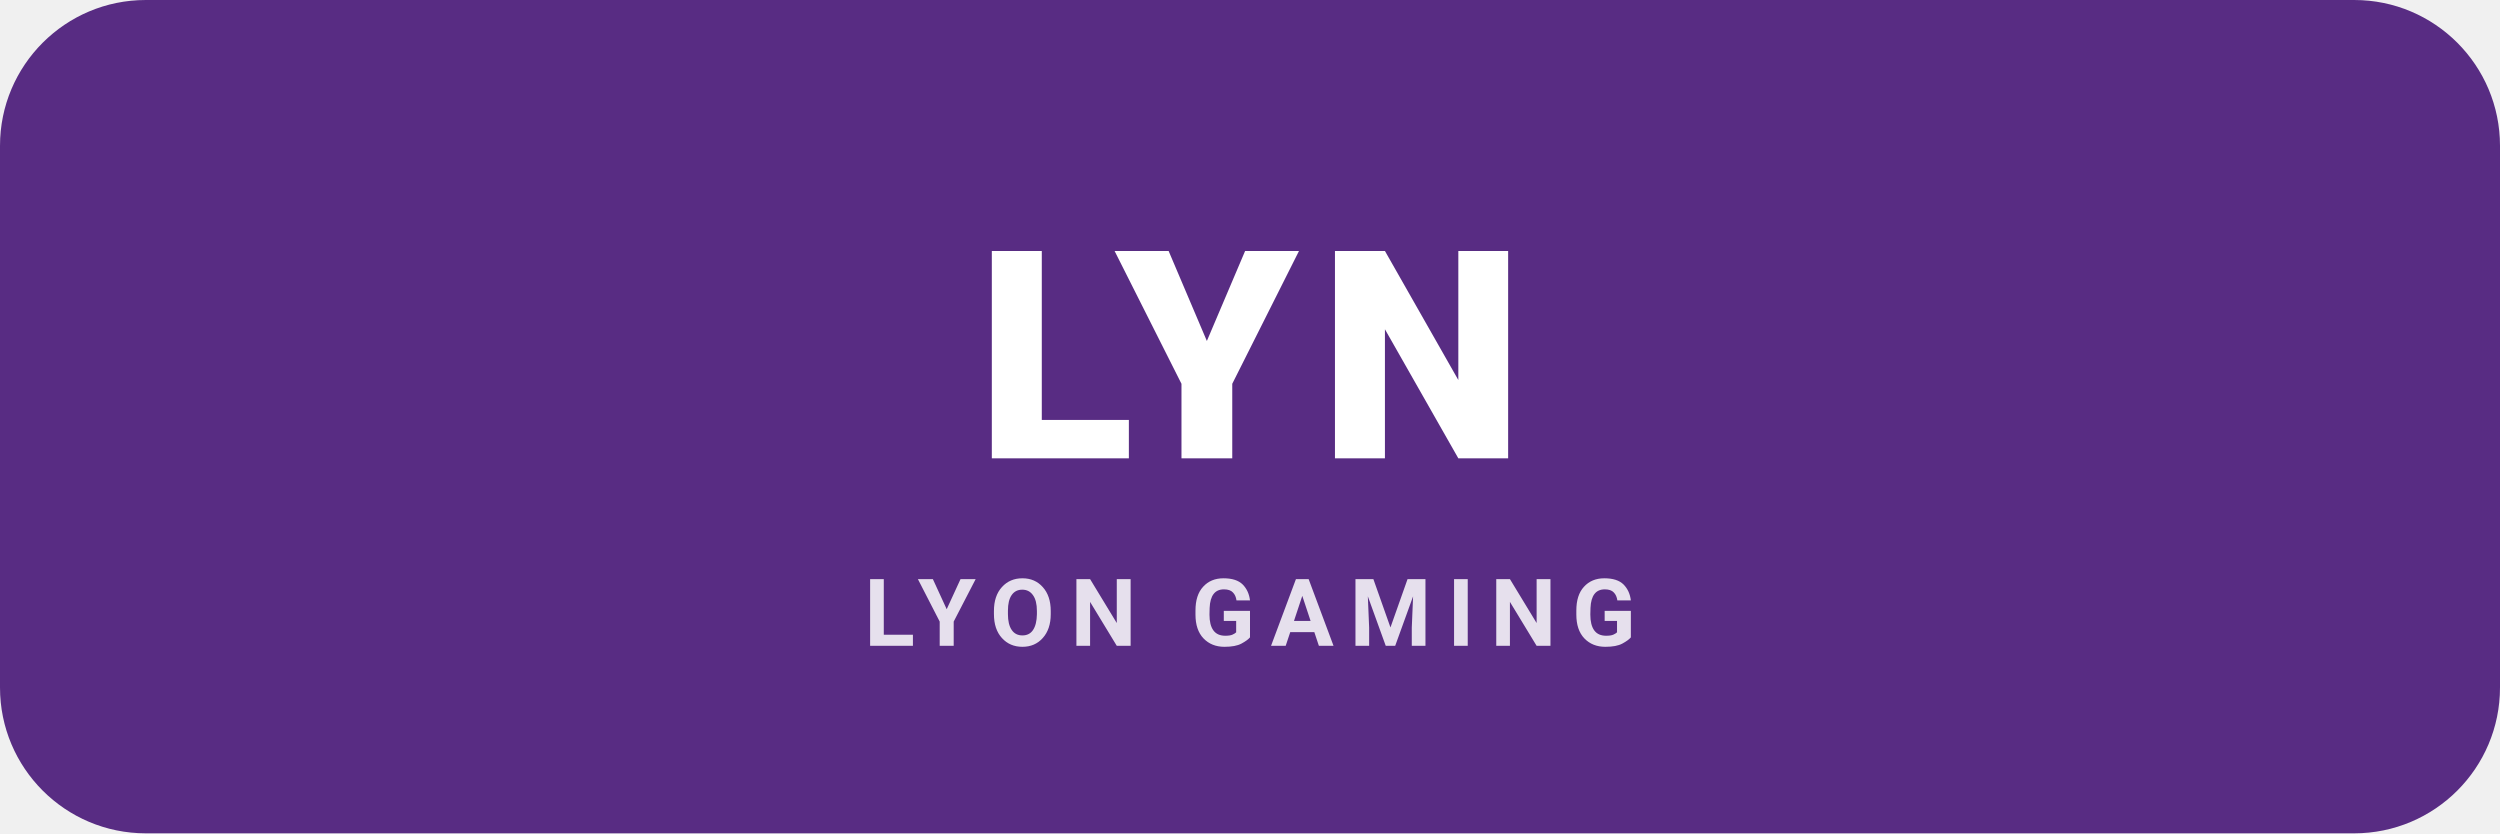
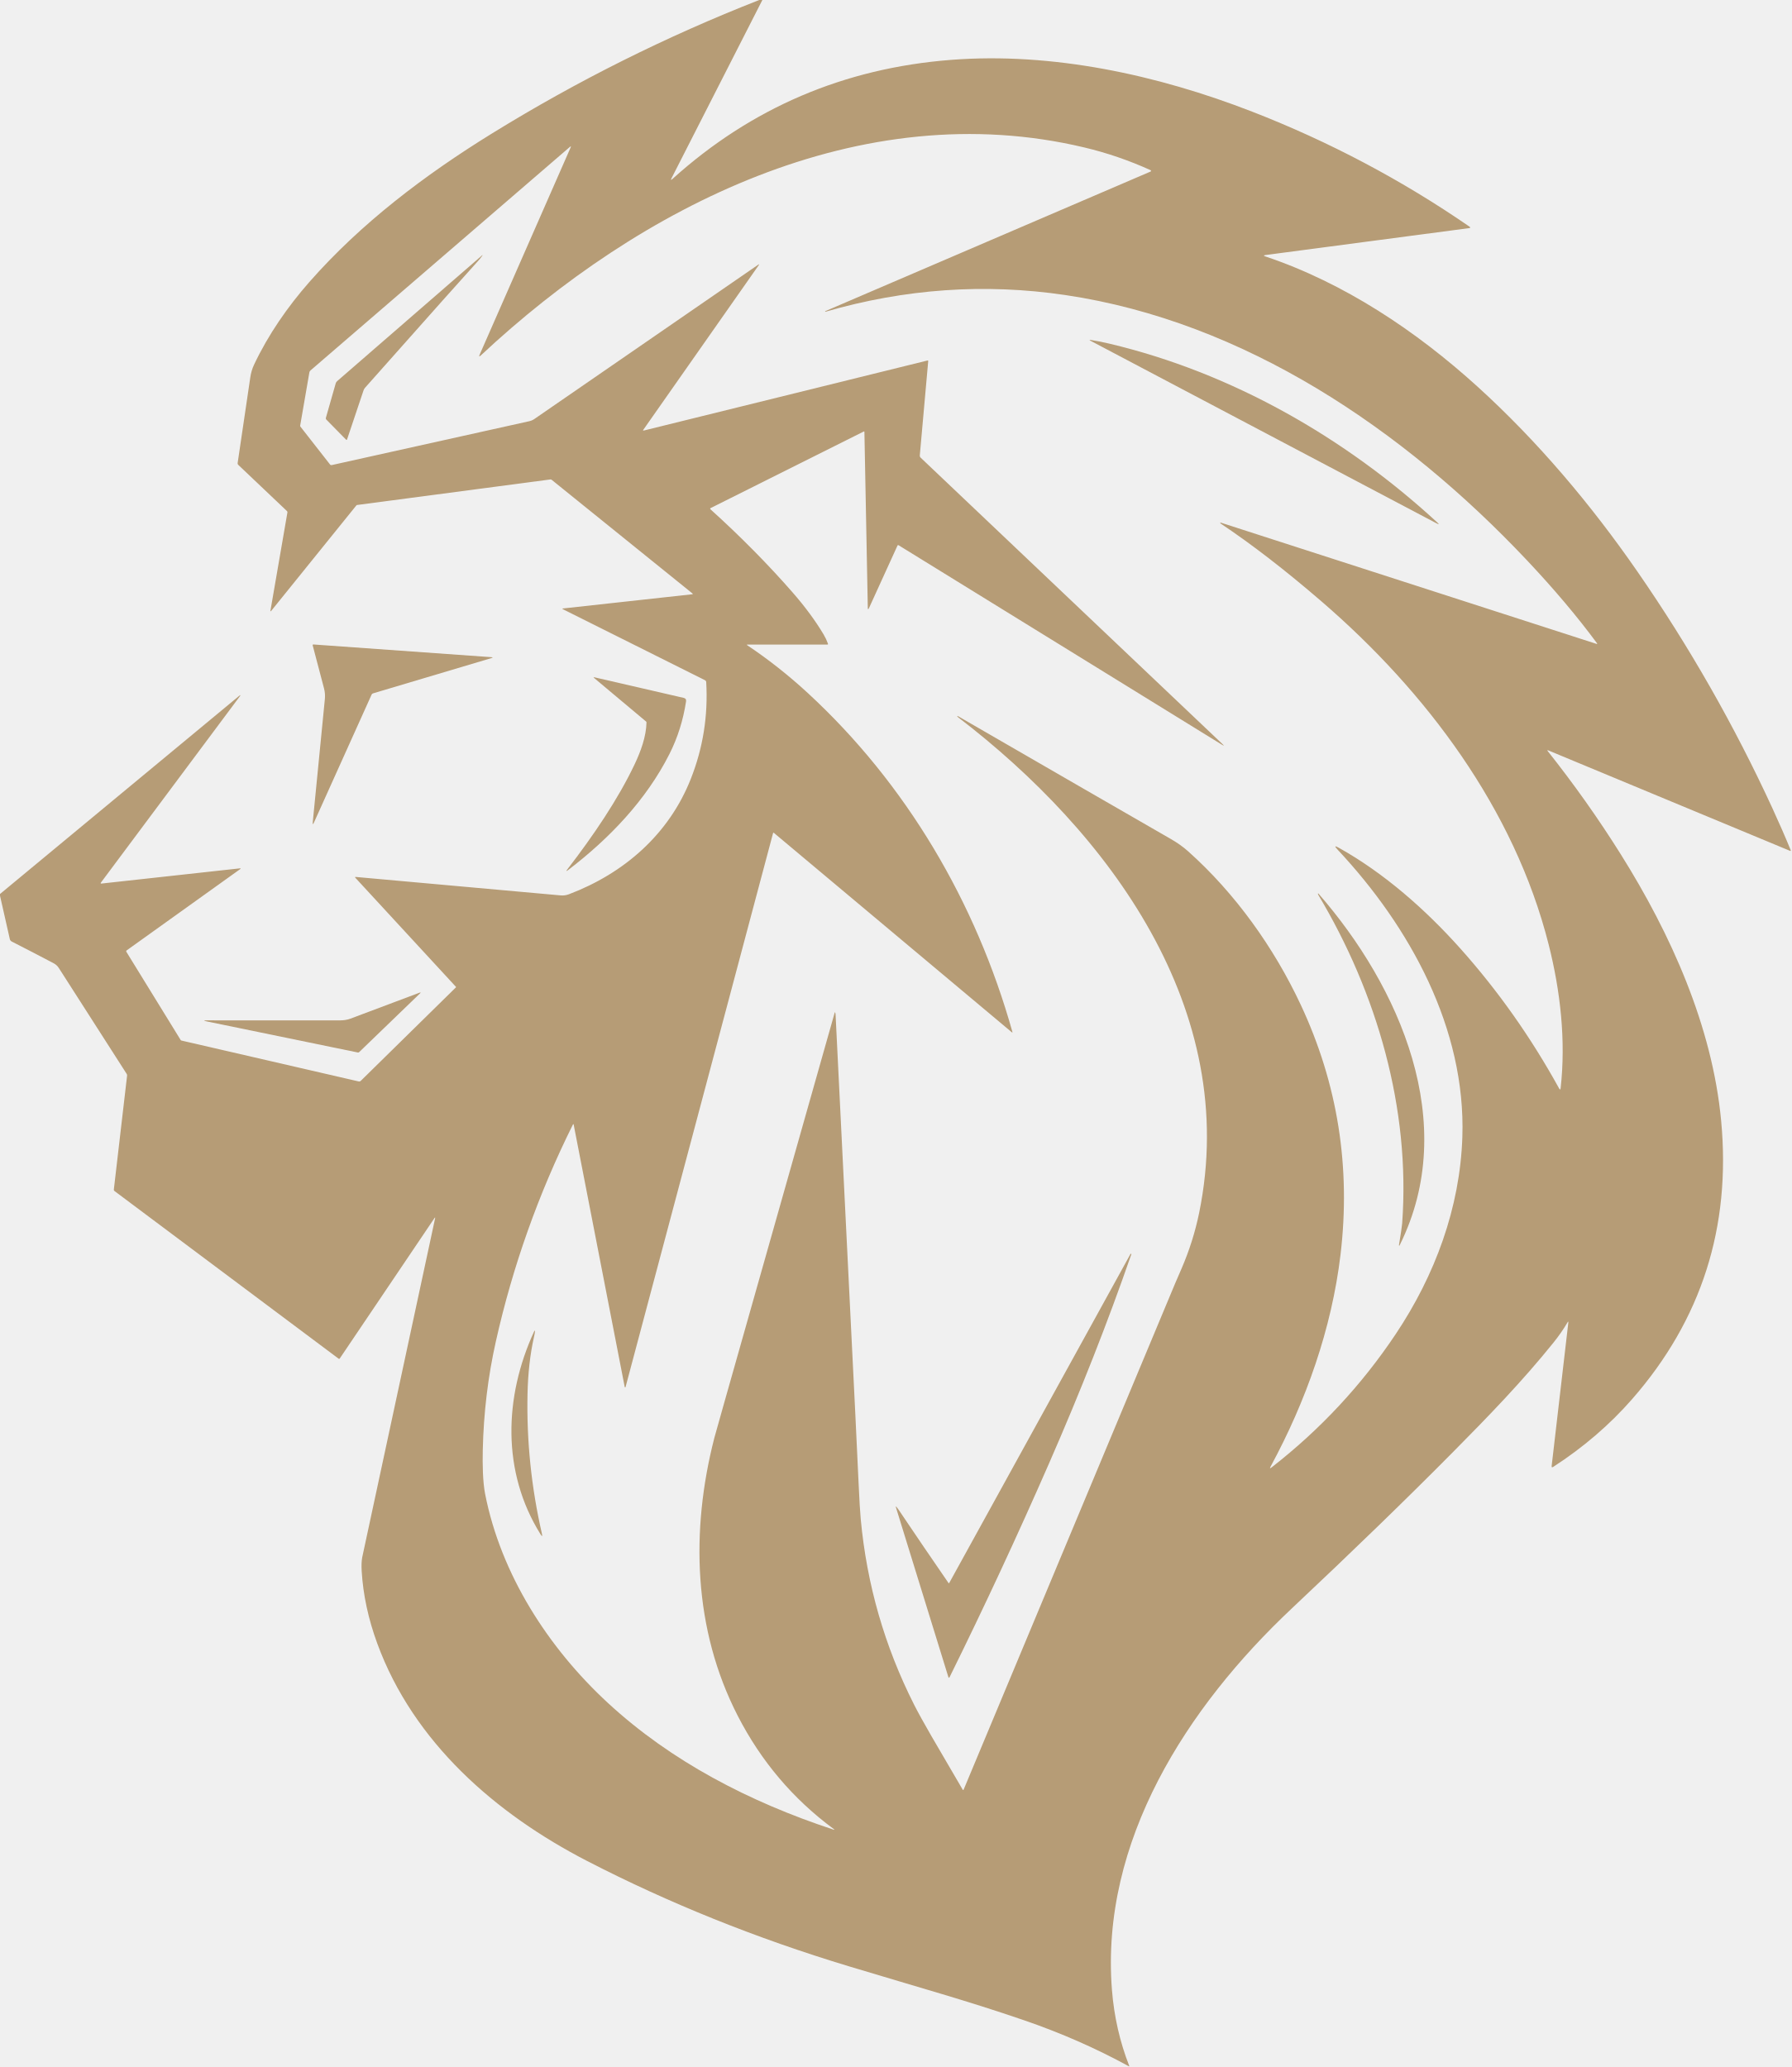
- <svg xmlns="http://www.w3.org/2000/svg" viewBox="0 0 240 80" width="240" height="80">
-   <rect width="240" height="80" rx="14" fill="#582C83" />
-   <text x="120" y="44" font-family="-apple-system, BlinkMacSystemFont, 'Segoe UI', Roboto, Helvetica, Arial, sans-serif" font-size="28" font-weight="900" fill="#FFFFFF" text-anchor="middle" letter-spacing="2">LYN</text>
-   <text x="120" y="62" font-family="-apple-system, BlinkMacSystemFont, 'Segoe UI', Roboto, Helvetica, Arial, sans-serif" font-size="9" font-weight="700" fill="#FFFFFF" opacity="0.85" text-anchor="middle" letter-spacing="1.5">LYON GAMING</text>
+ <svg xmlns="http://www.w3.org/2000/svg" viewBox="0.00 0.00 1000.00 1154.00">
+   <path fill="#b69c76" d="m425.55 0-50.69 99.48q-.83 1.63.53.4 65.93-59.48 155.4-66.45c56.64-4.41 115.33 8.37 168.1 28.88q64.61 25.11 121.33 64.19 1.03.71-.21.87l-113.62 15.02q-1.7.22-.08.77c43.94 14.73 84.19 41.61 118.39 72.65 33.73 30.62 63.55 66.07 89.28 103.26q43.49 62.85 75.43 132.29 5.69 12.36 10.19 23.37a.25.25 0 0 1-.33.33l-134.96-56.09q-.99-.41-.32.43 22.04 27.77 40.66 57.46c27.98 44.59 51.13 96.04 56.09 148.87q8.37 89-49.67 155.37-18.85 21.55-44.07 37.86-1.01.65-.87-.54l9.29-79.9q.15-1.25-.48-.16-3.27 5.59-7.83 11.26c-17.27 21.46-36 40.82-56.24 61.25q-38.49 38.85-89.84 87.16c-58.35 54.89-106.94 129.9-100.34 213.01q1.77 22.25 9.65 42.35.16.41-.23.2-27.6-15.08-58.39-25.65c-32.4-11.12-56.87-17.76-97.91-30.17q-77.55-23.44-146.05-58.77c-51.15-26.38-96.96-66.29-117.19-121.51q-7.49-20.44-8.68-40.35-.28-4.57.3-7.69.11-.57 40.65-189.11.24-1.11-.39-.17l-52.84 78.33a.38.37-53.7 0 1-.54.09L63.88 664.93q-.4-.3-.34-.79l7.4-63.61a1.48 1.47-58.1 0 0-.22-.96q-29.68-46.29-37.87-59.11-1.09-1.72-2.89-2.67-11.53-6.08-23.45-12.16a2 1.99 7.6 0 1-1.03-1.34L0 500.06v-.94L133.26 388.7q1.72-1.43.38.36L56.26 492.85a.28.28 0 0 0 .26.45l77.25-8.49q1.03-.11.19.49l-63.23 45.29q-.47.34-.17.84l30.28 49.19a.71.7 80.8 0 0 .42.31l98.96 22.83a1.24 1.22-60.2 0 0 1.15-.32l53.14-52.21a.2.2 0 0 0 0-.28L198.4 490.1q-.52-.57.25-.5 78.2 7.05 114.21 10.29 2.44.22 4.65-.61c30.86-11.69 55.85-33.47 68.09-64.42q10.23-25.86 8.61-54.03a1.3 1.28 12.1 0 0-.71-1.08l-79.25-39.61q-.7-.35.08-.44l72.05-7.92q.62-.06.1-.49l-78.58-63.44q-.29-.23-.66-.18l-107.95 14.27a.5.48-72.6 0 0-.33.18l-47.51 58.85q-.63.78-.46-.21l9.45-54.69a.82.82 0 0 0-.25-.73l-27.15-25.77q-.48-.45-.38-1.1 5.87-39.54 7.03-47.62.56-3.95 2.13-7.26c7.89-16.73 18.79-32.42 30.87-46.16 28.84-32.81 64.36-59.72 102-82.96Q345.81 30.57 423.8 0zm35.15 173.71 181.56-77.94a.42.41 45.3 0 0 0-.76q-17.92-8.13-36.85-12.65C480.28 52.48 357 115.61 268.5 198.33q-1.54 1.45-.69-.49l50.7-115.48q.47-1.08-.43-.31L173.31 206.82a1.87 1.85-15.9 0 0-.62 1.1l-5.14 29.72a.7.7 0 0 0 .14.54l16.52 21.12a.98.97-25.2 0 0 .99.35l110.32-24.51a7.9 7.75-68.1 0 0 2.72-1.19l124.88-86.09q1.05-.72.31.32l-64.3 91.72q-.45.63.3.45l158.35-39.1a.28.28 0 0 1 .35.3l-4.7 52.67a1.62 1.62 0 0 0 .5 1.32l168.45 159.88q1.59 1.51-.28.36L501.57 304.39a.41.4 28.3 0 0-.58.17l-15.92 34.92q-.64 1.4-.67-.14l-1.89-98.12q-.01-.49-.45-.27l-85.44 42.73a.38.37 53.1 0 0-.08.62q25.23 22.82 45.8 46.35 10.54 12.05 17.45 23.66 1.38 2.31 2.38 5.09.16.45-.32.45h-44.48q-.85 0-.14.47 17.53 11.72 33.61 26.53c55.07 50.75 93.97 116.98 114.25 189.16q.21.73-.37.24l-132.8-111.31a.24.23 27 0 0-.38.12l-82.38 309.4a.15.14 2.4 0 1-.13.11q-.29.03-.33-.3-.04-.31-28.46-146.3-.15-.74-.48-.07-28.85 58.05-42.95 120.89-6.64 29.6-7.33 60.87c-.17 7.62-.03 17.6 1.32 24.45 8.8 44.78 35.13 85.81 68.57 116.67 35.38 32.67 79.13 55.29 125.77 70.65q1.14.38.18-.34-33.98-25.09-53.56-63.24c-24.75-48.22-26.36-103.17-13.02-155.08q.46-1.79 5.41-19.25 32.21-113.82 61.78-218.18.11-.41.27-.02.19.49.22 1.21.69 14.33 11.03 223.22.95 19.25 1.82 38.51.61 13.57 1.2 19.96 5.09 54.64 29.78 103.5 3.27 6.47 9.66 17.52 8.66 14.96 17.44 29.88.32.55.57-.04 63.62-152.32 118.06-282.61.02-.06 3.48-8.04 6.62-15.29 9.91-31.35c23.21-113.58-50.24-212.1-134.87-276.88q-.22-.17-.11-.33v-.01q.11-.17.3-.06 82.36 47.62 118.66 68.49 5.65 3.24 9.74 6.89c26.37 23.49 48.04 53.84 63.01 85.85q30.92 66.13 22.16 139.54c-4.93 41.25-19.23 81.65-39 118.18q-.86 1.59.56.48 40.72-31.71 69.25-74.39c21.93-32.81 35.92-70.56 37.21-110.08 1.99-60.45-29.21-117.28-69.7-160.48q-2.72-2.9.75-.96c25.32 14.13 48.43 34.54 67.77 56.17q31.6 35.37 55.18 78.17.7 1.27.86-.17c2.98-26.53-.1-54.22-6.74-80.38-19.1-75.39-68.27-140.96-126.8-191.4q-30.5-26.28-56.36-43.5-.09-.06-.1-.22-.01-.07.01-.11.07-.16.33-.08l209.58 67.65q.8.26.3-.42-16.56-22.43-39.26-46.48c-68.61-72.69-157.32-132.99-257.46-147.83q-67.33-9.97-133.86 9.32-.1.02-.18-.09h-.01a.19.15-27.2 0 1 .11-.24" />
+   <path fill="#b69c76" d="M203.79 216.46a4.32 4.26-15.1 0 0-.86 1.47l-9.17 27.32q-.21.6-.65.15l-10.98-11.17q-.38-.4-.23-.93l5.5-19.28a2.58 2.54 77.9 0 1 .77-1.21l80.9-70.23q.63-.55.16.15-1.1 1.59-2.57 3.18-7 7.6-62.87 70.55M619.3 191.87c68.17 16.18 131.41 52.32 182.89 99.73q1.92 1.76-.38.54l-192.92-101.8q-1.47-.77.17-.51 4.93.77 10.24 2.04M208.23 387.1a1.26 1.26 0 0 0-.8.69l-32.14 71.33q-.92 2.03-.7-.19 4.61-46.78 6.75-68.69.29-2.98-.46-5.87-2.59-9.92-6.32-23.99-.17-.61.46-.57l99.21 7.08q1.47.11.06.53zM360.87 403.31a.61.6-70.8 0 0-.22-.47l-28.94-24.26q-.78-.65.21-.42l49.74 11.47q1.53.36 1.3 1.92-2.41 15.81-9.27 29.39c-12.98 25.71-33.53 47.19-56.5 64.75q-1.8 1.37-.42-.42c14.28-18.55 28.22-38.96 37.61-58.85 3.27-6.95 6.34-15.21 6.49-23.11M781.42 694.91l-.25.52q-.03.06-.09.05-.12-.03-.18-.17-.02-.06-.01-.14 1.6-9.61 1.79-12.17c4.69-64.02-13.99-128.51-46.91-183.56q-.11-.18-.1-.32l.03-.24q.09-.19.3.06c45.34 52 78.99 128.28 45.42 195.97M195.53 568.74q14.64-5.5 38.58-14.5 1.19-.44.28.43l-33.93 32.74a.8.79-60.7 0 1-.7.2l-84.36-17.36q-2.9-.6.06-.59 22.94.06 74.2.02 3.38-.01 5.87-.94M529.49 883.84a.2.19 42.5 0 0 .33-.01l101.24-183.78q.06-.11.17-.06l.27.12q.05.02 0 .16-19.61 56.57-45.88 116.62-26.55 60.69-55.51 119.35-.46.93-.77-.06l-29.22-94.58q-.29-.93.37-.21.46.52 1.12 1.5 13.84 20.59 27.88 40.95M298.05 746.51q-3.21 14.24-3.59 31.75-.83 39.22 8.02 77.94.57 2.51-.79.33c-21.68-34.74-20.33-76.62-3.61-113.05q.62-1.34.5.13-.07.88-.53 2.9" />
</svg>
